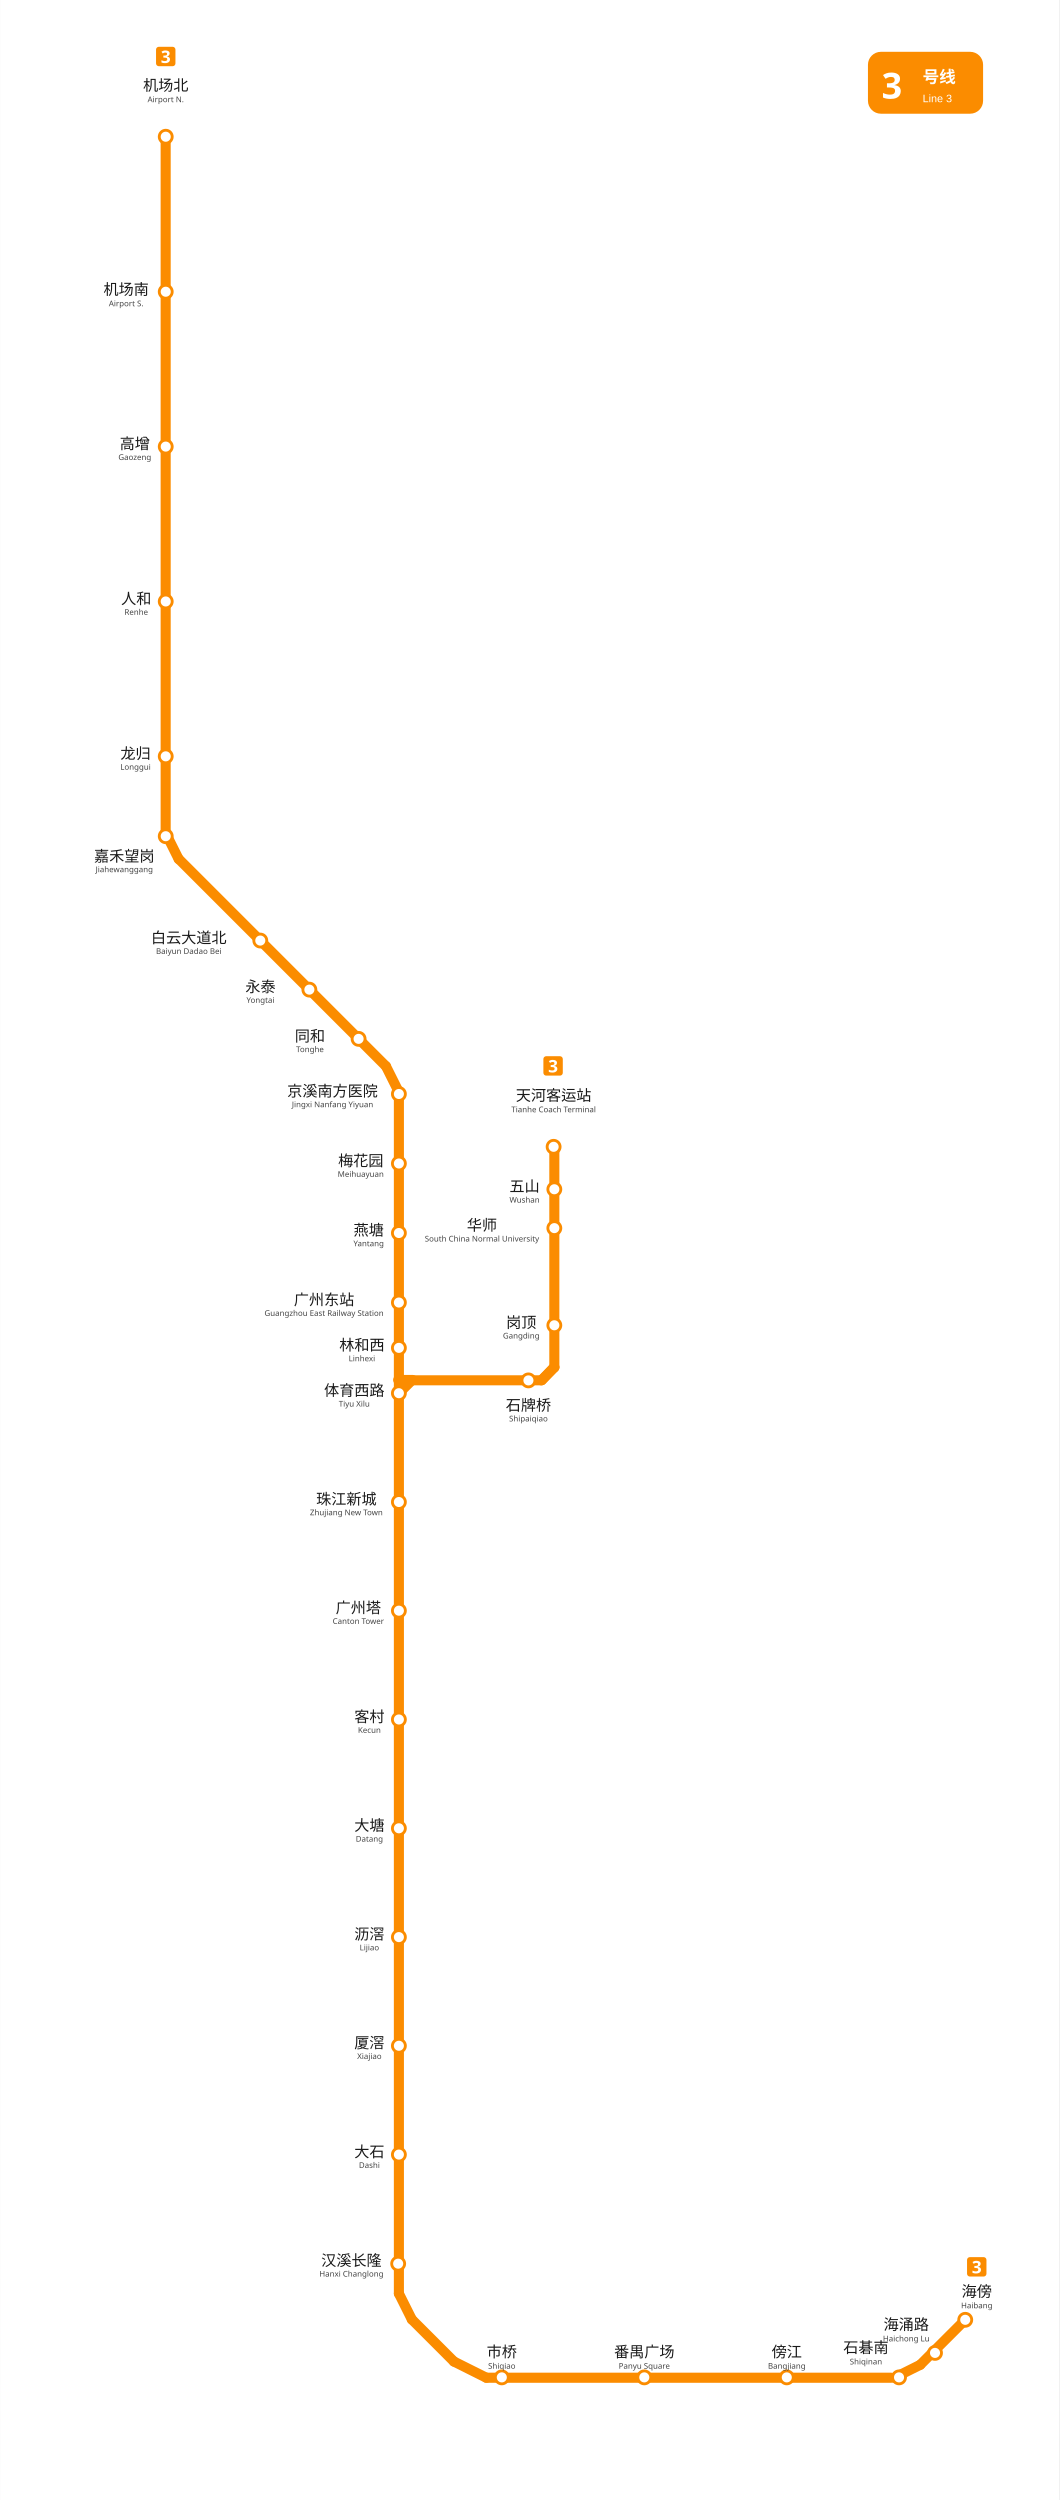
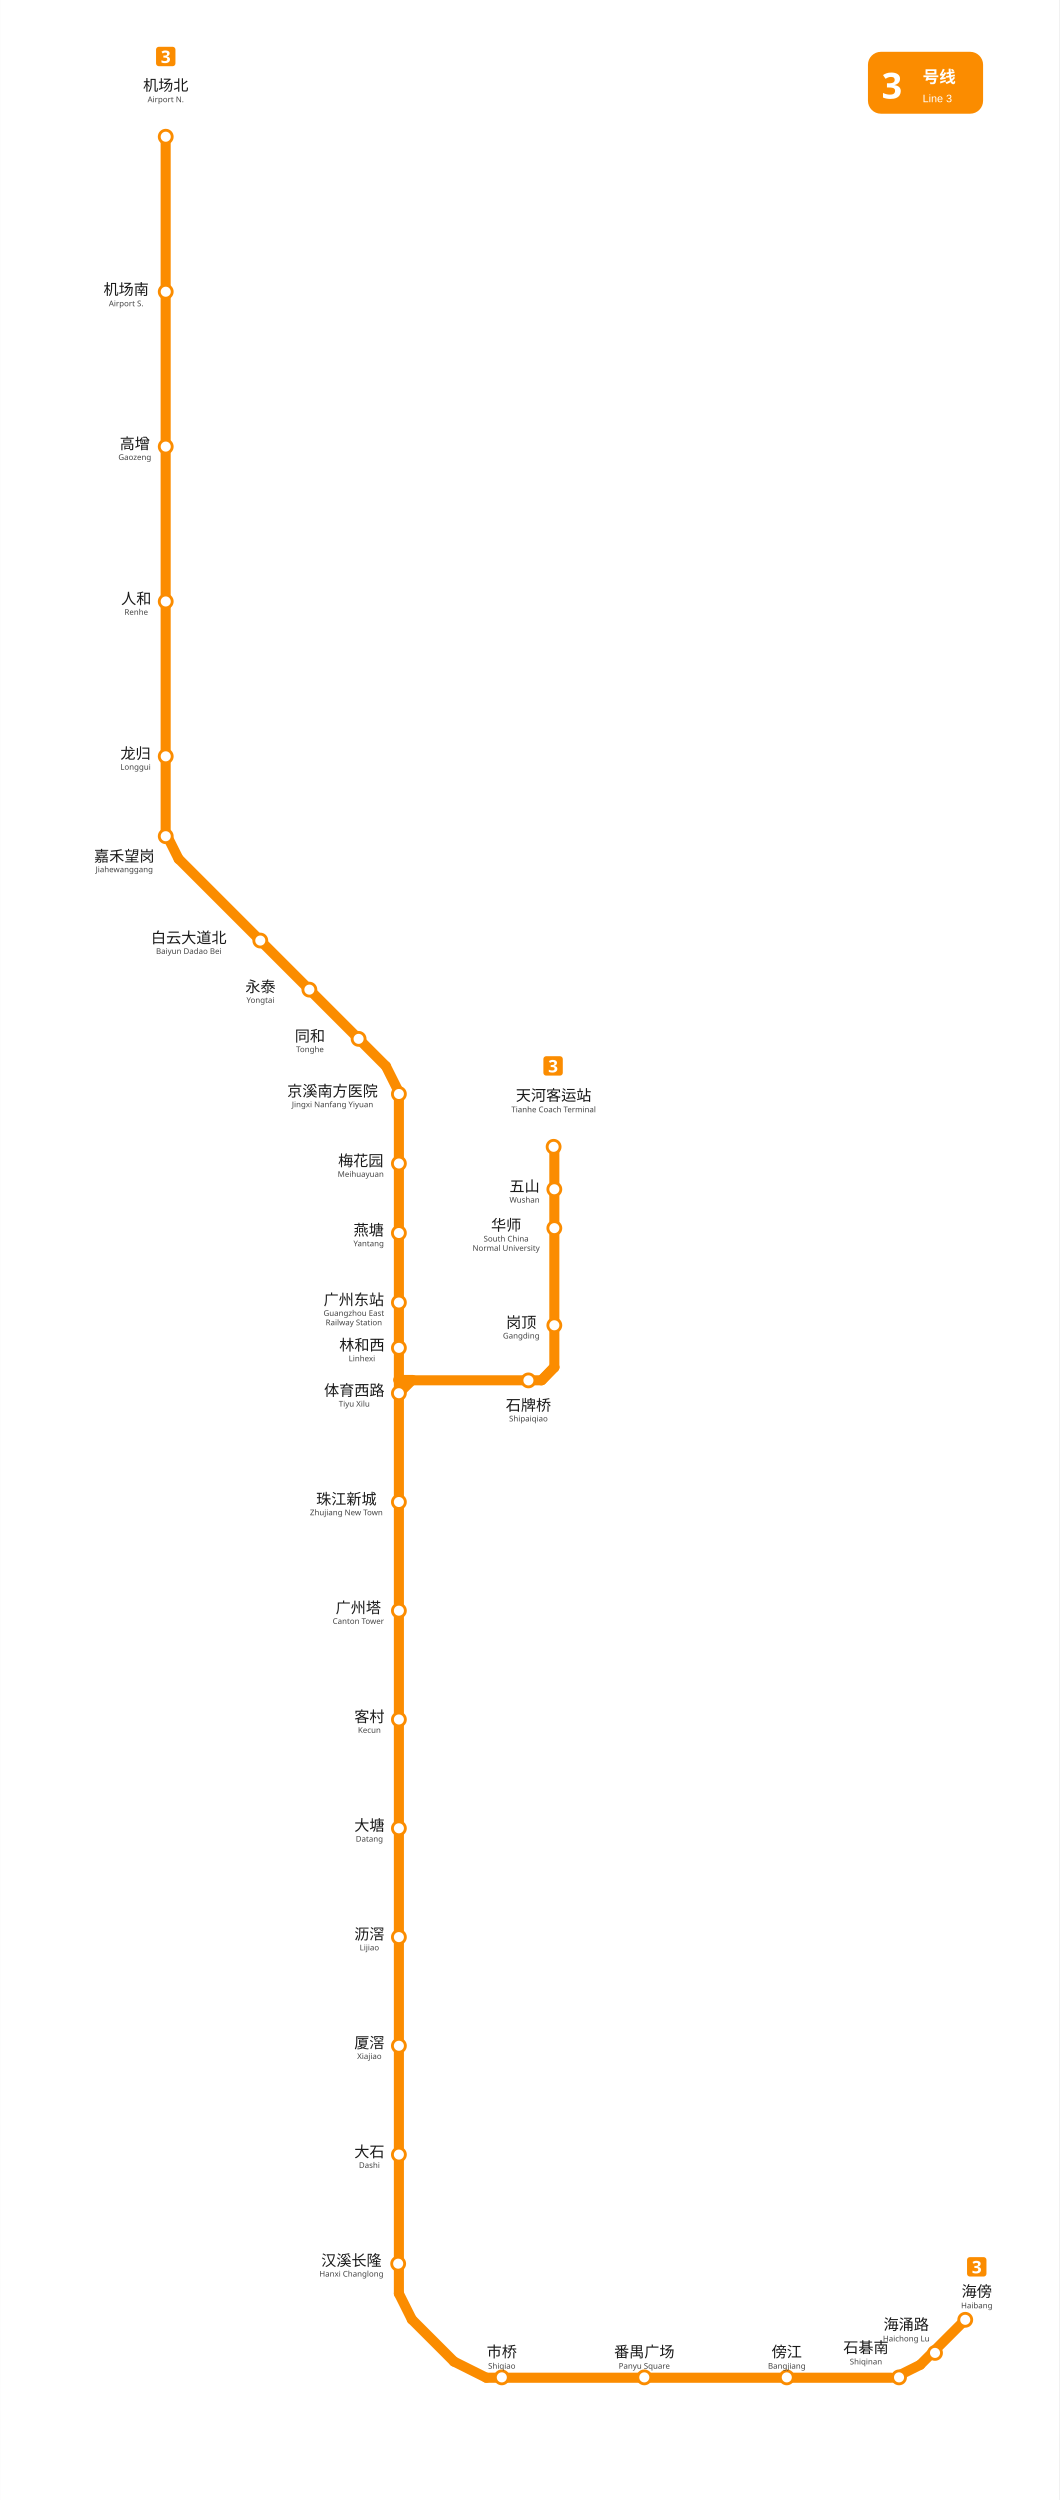
<svg xmlns="http://www.w3.org/2000/svg" viewBox="1383.5 -2.8 735.7 1737.0" width="736" height="1737">
  <rect x="1383.45" y="-2.8" width="735.75" height="1737.05" fill="#ffffff" />
  <g id="走廊">
    <line x1="1768.50" y1="794.25" x2="1768.50" y2="947.25" style="fill:none;stroke:#FB8C00;stroke-width:7;stroke-linecap:round" />
    <line x1="1669.50" y1="956.25" x2="1660.50" y2="965.25" style="fill:none;stroke:#FB8C00;stroke-width:7;stroke-linecap:round" />
    <line x1="1759.50" y1="956.25" x2="1669.50" y2="956.25" style="fill:none;stroke:#FB8C00;stroke-width:7;stroke-linecap:round" />
    <line x1="1759.50" y1="956.25" x2="1768.50" y2="947.25" style="fill:none;stroke:#FB8C00;stroke-width:7;stroke-linecap:round" />
    <line x1="1498.45" y1="92.25" x2="1498.45" y2="578.25" style="fill:none;stroke:#FB8C00;stroke-width:7;stroke-linecap:round" />
    <line x1="1507.50" y1="594.00" x2="1651.50" y2="738.00" style="fill:none;stroke:#FB8C00;stroke-width:7;stroke-linecap:round" />
    <line x1="1498.45" y1="576.00" x2="1507.50" y2="594.09" style="fill:none;stroke:#FB8C00;stroke-width:7;stroke-linecap:round" />
    <line x1="1660.50" y1="756.00" x2="1651.50" y2="738.00" style="fill:none;stroke:#FB8C00;stroke-width:7;stroke-linecap:round" />
    <line x1="1721.25" y1="1649.25" x2="1698.75" y2="1638.00" style="fill:none;stroke:#FB8C00;stroke-width:7;stroke-linecap:round" />
    <line x1="1660.50" y1="1590.75" x2="1669.50" y2="1608.75" style="fill:none;stroke:#FB8C00;stroke-width:7;stroke-linecap:round" />
    <line x1="1669.50" y1="1608.75" x2="1698.75" y2="1638.00" style="fill:none;stroke:#FB8C00;stroke-width:7;stroke-linecap:round" />
    <line x1="2002.50" y1="1649.25" x2="1721.25" y2="1649.25" style="fill:none;stroke:#FB8C00;stroke-width:7;stroke-linecap:round" />
    <line x1="2004.75" y1="1649.25" x2="2022.75" y2="1640.25" style="fill:none;stroke:#FB8C00;stroke-width:7;stroke-linecap:round" />
    <line x1="2022.75" y1="1640.25" x2="2054.20" y2="1608.80" style="fill:none;stroke:#FB8C00;stroke-width:7;stroke-linecap:round" />
    <line x1="1660.5" y1="965.2" x2="1660.5" y2="964.7" style="fill:none;stroke:#FB8C00;stroke-width:7;stroke-linecap:round" />
    <line x1="1660.0" y1="956.0" x2="1670.0" y2="956.0" style="fill:none;stroke:#FB8C00;stroke-width:7;stroke-linecap:round" />
    <line x1="1760.0" y1="956.0" x2="1768.5" y2="947.0" style="fill:none;stroke:#FB8C00;stroke-width:7;stroke-linecap:round" />
    <line x1="1660.5" y1="756.0" x2="1660.5" y2="956.0" style="fill:none;stroke:#FB8C00;stroke-width:7;stroke-linecap:round" />
    <line x1="1660.5" y1="956.0" x2="1660.5" y2="1590.75" style="fill:none;stroke:#FB8C00;stroke-width:7;stroke-linecap:round" />
  </g>
  <g id="站圆">
    <circle cx="2054.0" cy="1609.0" r="4.5" data-nm="海傍" style="fill:#FFFFFF;stroke:#FB8C00;stroke-width:2" />
    <circle cx="2033.0" cy="1632.0" r="4.5" data-nm="海涌路" style="fill:#FFFFFF;stroke:#FB8C00;stroke-width:2" />
    <circle cx="2008.0" cy="1649.0" r="4.5" data-nm="石碁南" style="fill:#FFFFFF;stroke:#FB8C00;stroke-width:2" />
    <circle cx="1930.0" cy="1649.0" r="4.5" data-nm="傍江" style="fill:#FFFFFF;stroke:#FB8C00;stroke-width:2" />
    <circle cx="1831.0" cy="1649.0" r="4.5" data-nm="番禺广场" style="fill:#FFFFFF;stroke:#FB8C00;stroke-width:2" />
    <circle cx="1732.0" cy="1649.0" r="4.5" data-nm="市桥" style="fill:#FFFFFF;stroke:#FB8C00;stroke-width:2" />
    <circle cx="1660.0" cy="1570.0" r="4.5" data-nm="汉溪长隆" style="fill:#FFFFFF;stroke:#FB8C00;stroke-width:2" />
    <circle cx="1660.5" cy="1494.2" r="4.5" data-nm="大石" style="fill:#FFFFFF;stroke:#FB8C00;stroke-width:2" />
    <circle cx="1660.5" cy="1418.6" r="4.5" data-nm="厦滘" style="fill:#FFFFFF;stroke:#FB8C00;stroke-width:2" />
    <circle cx="1660.5" cy="1343.1" r="4.5" data-nm="沥滘" style="fill:#FFFFFF;stroke:#FB8C00;stroke-width:2" />
    <circle cx="1660.5" cy="1267.5" r="4.5" data-nm="大塘" style="fill:#FFFFFF;stroke:#FB8C00;stroke-width:2" />
    <circle cx="1660.5" cy="1191.9" r="4.5" data-nm="客村" style="fill:#FFFFFF;stroke:#FB8C00;stroke-width:2" />
    <circle cx="1660.5" cy="1116.3" r="4.5" data-nm="广州塔" style="fill:#FFFFFF;stroke:#FB8C00;stroke-width:2" />
    <circle cx="1660.5" cy="1040.8" r="4.5" data-nm="珠江新城" style="fill:#FFFFFF;stroke:#FB8C00;stroke-width:2" />
    <circle cx="1660.5" cy="965.2" r="4.5" data-nm="体育西路" style="fill:#FFFFFF;stroke:#FB8C00;stroke-width:2" />
    <circle cx="1750.5" cy="956.3" r="4.5" data-nm="石牌桥" style="fill:#FFFFFF;stroke:#FB8C00;stroke-width:2" />
    <circle cx="1768.5" cy="918.0" r="4.5" data-nm="岗顶" style="fill:#FFFFFF;stroke:#FB8C00;stroke-width:2" />
    <circle cx="1768.5" cy="850.5" r="4.5" data-nm="华师" style="fill:#FFFFFF;stroke:#FB8C00;stroke-width:2" />
    <circle cx="1768.5" cy="823.5" r="4.5" data-nm="五山" style="fill:#FFFFFF;stroke:#FB8C00;stroke-width:2" />
    <circle cx="1768.0" cy="794.0" r="4.5" data-nm="天河客运站" style="fill:#FFFFFF;stroke:#FB8C00;stroke-width:2" />
    <circle cx="1660.5" cy="933.7" r="4.5" data-nm="林和西" style="fill:#FFFFFF;stroke:#FB8C00;stroke-width:2" />
    <circle cx="1660.5" cy="902.2" r="4.5" data-nm="广州东站" style="fill:#FFFFFF;stroke:#FB8C00;stroke-width:2" />
    <circle cx="1660.5" cy="853.9" r="4.5" data-nm="燕塘" style="fill:#FFFFFF;stroke:#FB8C00;stroke-width:2" />
    <circle cx="1660.5" cy="805.6" r="4.5" data-nm="梅花园" style="fill:#FFFFFF;stroke:#FB8C00;stroke-width:2" />
    <circle cx="1660.5" cy="757.3" r="4.5" data-nm="京溪南方医院" style="fill:#FFFFFF;stroke:#FB8C00;stroke-width:2" />
    <circle cx="1632.5" cy="719.0" r="4.5" data-nm="同和" style="fill:#FFFFFF;stroke:#FB8C00;stroke-width:2" />
    <circle cx="1598.3" cy="684.8" r="4.5" data-nm="永泰" style="fill:#FFFFFF;stroke:#FB8C00;stroke-width:2" />
    <circle cx="1564.2" cy="650.7" r="4.5" data-nm="白云大道北" style="fill:#FFFFFF;stroke:#FB8C00;stroke-width:2" />
    <circle cx="1498.5" cy="578.2" r="4.5" data-nm="嘉禾望岗" style="fill:#FFFFFF;stroke:#FB8C00;stroke-width:2" />
    <circle cx="1498.5" cy="522.7" r="4.5" data-nm="龙归" style="fill:#FFFFFF;stroke:#FB8C00;stroke-width:2" />
    <circle cx="1498.5" cy="415.1" r="4.5" data-nm="人和" style="fill:#FFFFFF;stroke:#FB8C00;stroke-width:2" />
    <circle cx="1498.5" cy="307.5" r="4.5" data-nm="高增" style="fill:#FFFFFF;stroke:#FB8C00;stroke-width:2" />
    <circle cx="1498.5" cy="199.9" r="4.5" data-nm="机场南" style="fill:#FFFFFF;stroke:#FB8C00;stroke-width:2" />
    <circle cx="1498.5" cy="92.2" r="4.5" data-nm="机场北" style="fill:#FFFFFF;stroke:#FB8C00;stroke-width:2" />
  </g>
  <g id="线路徽标">
    <g data-badge="header" transform="translate(1986.4 33.2)" data-ink="#FFFFFF" data-box="1986.4,33.2,2066.4,76.2" data-chip="1986.4,33.2,2066.4,76.2">
      <rect x="0" y="0" width="80.0" height="43.0" rx="9.0" fill="#FB8C00" />
      <text x="9.5" y="32.5" font-family="'Microsoft YaHei', sans-serif" font-size="25" font-weight="bold" fill="#FFFFFF">3</text>
      <text x="38.0" y="21.5" font-family="'Microsoft YaHei', sans-serif" font-size="11.5" font-weight="600" fill="#FFFFFF">号线</text>
      <text x="38.0" y="35.0" font-family="Arial, sans-serif" font-size="7.5" fill="#FFFFFF">Line 3</text>
    </g>
    <g data-badge="chip" transform="translate(2055.25 1565.45)" data-box="2055.3,1565.5,2068.8,1579">
      <path d="M11.54 13.49h-9.59c-1.07 0 -1.95 -0.88 -1.95 -1.95v-9.59c0 -1.07 0.88 -1.95 1.95 -1.95h9.59c1.07 0 1.95 0.88 1.95 1.95v9.59C13.49 12.61 12.61 13.49 11.54 13.49z" fill="#FB8C00" />
      <path d="M9.44 4.59c0 0.59 -0.18 1.06 -0.53 1.42c-0.36 0.35 -0.79 0.59 -1.31 0.72v0.04c0.68 0.09 1.2 0.3 1.56 0.64c0.36 0.34 0.54 0.78 0.54 1.34c0 0.5 -0.12 0.94 -0.37 1.34c-0.24 0.4 -0.62 0.71 -1.13 0.94c-0.51 0.23 -1.16 0.34 -1.96 0.34c-0.93 0 -1.75 -0.16 -2.47 -0.47v-1.54c0.37 0.18 0.75 0.32 1.15 0.42s0.78 0.14 1.13 0.14c0.65 0 1.1 -0.11 1.36 -0.34c0.26 -0.22 0.39 -0.54 0.39 -0.95c0 -0.23 -0.06 -0.43 -0.18 -0.6s-0.33 -0.29 -0.63 -0.38c-0.3 -0.08 -0.72 -0.13 -1.25 -0.13h-0.65v-1.39h0.66c0.53 0 0.93 -0.05 1.21 -0.15c0.28 -0.1 0.46 -0.24 0.56 -0.41s0.15 -0.37 0.15 -0.59c0 -0.3 -0.09 -0.54 -0.28 -0.71c-0.19 -0.17 -0.5 -0.26 -0.94 -0.26c-0.41 0 -0.76 0.07 -1.07 0.22c-0.3 0.14 -0.56 0.28 -0.76 0.41l-0.84 -1.25c0.34 -0.24 0.73 -0.44 1.18 -0.6s0.99 -0.24 1.61 -0.24c0.88 0 1.58 0.18 2.09 0.53C9.18 3.44 9.44 3.94 9.44 4.59z" fill="#FFFFFF" />
    </g>
    <g data-badge="chip" transform="translate(1491.76 29.71)" data-box="1491.8,29.7,1505.2,43.2">
      <path d="M11.54 13.49h-9.59c-1.07 0 -1.95 -0.88 -1.95 -1.95v-9.59c0 -1.07 0.88 -1.95 1.95 -1.95h9.59c1.07 0 1.95 0.88 1.95 1.95v9.59C13.49 12.61 12.61 13.49 11.54 13.49z" fill="#FB8C00" />
      <path d="M9.44 4.59c0 0.59 -0.18 1.06 -0.53 1.42c-0.36 0.35 -0.79 0.59 -1.31 0.72v0.04c0.68 0.09 1.2 0.3 1.56 0.64c0.36 0.34 0.54 0.78 0.54 1.34c0 0.5 -0.12 0.94 -0.37 1.34c-0.24 0.4 -0.62 0.71 -1.13 0.94c-0.51 0.23 -1.16 0.34 -1.96 0.34c-0.93 0 -1.75 -0.16 -2.47 -0.47v-1.54c0.37 0.18 0.75 0.32 1.15 0.42s0.78 0.14 1.13 0.14c0.65 0 1.1 -0.11 1.36 -0.34c0.26 -0.22 0.39 -0.54 0.39 -0.95c0 -0.23 -0.06 -0.43 -0.18 -0.6s-0.33 -0.29 -0.63 -0.38c-0.3 -0.08 -0.72 -0.13 -1.25 -0.13h-0.65v-1.39h0.66c0.53 0 0.93 -0.05 1.21 -0.15c0.28 -0.1 0.46 -0.24 0.56 -0.41s0.15 -0.37 0.15 -0.59c0 -0.3 -0.09 -0.54 -0.28 -0.71c-0.19 -0.17 -0.5 -0.26 -0.94 -0.26c-0.41 0 -0.76 0.07 -1.07 0.22c-0.3 0.14 -0.56 0.28 -0.76 0.41l-0.84 -1.25c0.34 -0.24 0.73 -0.44 1.18 -0.6s0.99 -0.24 1.61 -0.24c0.88 0 1.58 0.18 2.09 0.53C9.18 3.44 9.44 3.94 9.44 4.59z" fill="#FFFFFF" />
    </g>
    <g data-badge="chip" transform="translate(1760.89 731.056)" data-box="1760.9,731.1,1774.4,744.5">
      <path d="M11.54 13.49h-9.59c-1.07 0 -1.95 -0.88 -1.95 -1.95v-9.59c0 -1.07 0.88 -1.95 1.95 -1.95h9.59c1.07 0 1.95 0.88 1.95 1.95v9.59C13.49 12.61 12.61 13.49 11.54 13.49z" fill="#FB8C00" />
      <path d="M9.44 4.59c0 0.59 -0.18 1.06 -0.53 1.42c-0.36 0.35 -0.79 0.59 -1.31 0.72v0.04c0.68 0.09 1.2 0.3 1.56 0.64c0.36 0.34 0.54 0.78 0.54 1.34c0 0.5 -0.12 0.94 -0.37 1.34c-0.24 0.4 -0.62 0.71 -1.13 0.94c-0.51 0.23 -1.16 0.34 -1.96 0.34c-0.93 0 -1.75 -0.16 -2.47 -0.47v-1.54c0.37 0.18 0.75 0.32 1.15 0.42s0.78 0.14 1.13 0.14c0.65 0 1.1 -0.11 1.36 -0.34c0.26 -0.22 0.39 -0.54 0.39 -0.95c0 -0.23 -0.06 -0.43 -0.18 -0.6s-0.33 -0.29 -0.63 -0.38c-0.3 -0.08 -0.72 -0.13 -1.25 -0.13h-0.65v-1.39h0.66c0.53 0 0.93 -0.05 1.21 -0.15c0.28 -0.1 0.46 -0.24 0.56 -0.41s0.15 -0.37 0.15 -0.59c0 -0.3 -0.09 -0.54 -0.28 -0.71c-0.19 -0.17 -0.5 -0.26 -0.94 -0.26c-0.41 0 -0.76 0.07 -1.07 0.22c-0.3 0.14 -0.56 0.28 -0.76 0.41l-0.84 -1.25c0.34 -0.24 0.73 -0.44 1.18 -0.6s0.99 -0.24 1.61 -0.24c0.88 0 1.58 0.18 2.09 0.53C9.18 3.44 9.44 3.94 9.44 4.59z" fill="#FFFFFF" />
    </g>
  </g>
  <g id="站名标注" font-family="'Microsoft YaHei', 'PingFang SC', sans-serif">
    <text x="2062.0" y="1593.0" text-anchor="middle" font-size="10.5" font-weight="500" fill="#1a1a1a">海傍</text>
    <text x="2062.0" y="1601.0" text-anchor="middle" font-size="5.5" fill="#444444">Haibang</text>
    <text x="1930.0" y="1635.0" text-anchor="middle" font-size="10.5" font-weight="500" fill="#1a1a1a">傍江</text>
    <text x="1930.0" y="1643.0" text-anchor="middle" font-size="5.5" fill="#444444">Bangjiang</text>
    <text x="1831.0" y="1635.0" text-anchor="middle" font-size="10.5" font-weight="500" fill="#1a1a1a">番禺广场</text>
    <text x="1831.0" y="1643.0" text-anchor="middle" font-size="5.5" fill="#444444">Panyu Square</text>
    <text x="1627.5" y="1571.5" text-anchor="middle" font-size="10.5" font-weight="500" fill="#1a1a1a">汉溪长隆</text>
    <text x="1627.5" y="1579.0" text-anchor="middle" font-size="5.5" fill="#444444">Hanxi Changlong</text>
    <text x="1640.0" y="1496.0" text-anchor="middle" font-size="10.5" font-weight="500" fill="#1a1a1a">大石</text>
    <text x="1640.0" y="1503.5" text-anchor="middle" font-size="5.5" fill="#444444">Dashi</text>
    <text x="1640.0" y="1420.3" text-anchor="middle" font-size="10.5" font-weight="500" fill="#1a1a1a">厦滘</text>
    <text x="1640.0" y="1427.8" text-anchor="middle" font-size="5.5" fill="#444444">Xiajiao</text>
    <text x="1640.0" y="1344.8" text-anchor="middle" font-size="10.5" font-weight="500" fill="#1a1a1a">沥滘</text>
    <text x="1640.0" y="1352.3" text-anchor="middle" font-size="5.5" fill="#444444">Lijiao</text>
    <text x="1640.0" y="1269.2" text-anchor="middle" font-size="10.5" font-weight="500" fill="#1a1a1a">大塘</text>
    <text x="1640.0" y="1276.8" text-anchor="middle" font-size="5.5" fill="#444444">Datang</text>
    <text x="1640.0" y="1193.7" text-anchor="middle" font-size="10.5" font-weight="500" fill="#1a1a1a">客村</text>
    <text x="1640.0" y="1201.2" text-anchor="middle" font-size="5.5" fill="#444444">Kecun</text>
    <text x="1632.3" y="1118.0" text-anchor="middle" font-size="10.5" font-weight="500" fill="#1a1a1a">广州塔</text>
    <text x="1632.3" y="1125.5" text-anchor="middle" font-size="5.5" fill="#444444">Canton Tower</text>
    <text x="1624.0" y="1042.5" text-anchor="middle" font-size="10.5" font-weight="500" fill="#1a1a1a">珠江新城</text>
    <text x="1624.0" y="1050.0" text-anchor="middle" font-size="5.5" fill="#444444">Zhujiang New Town</text>
    <text x="1745.5" y="919.8" text-anchor="middle" font-size="10.5" font-weight="500" fill="#1a1a1a">岗顶</text>
    <text x="1745.5" y="927.2" text-anchor="middle" font-size="5.5" fill="#444444">Gangding</text>
-     <text x="1718.2" y="852.2" text-anchor="middle" font-size="10.5" font-weight="500" fill="#1a1a1a">华师</text>
-     <text x="1718.2" y="859.8" text-anchor="middle" font-size="5.5" fill="#444444">South China Normal University</text>
+     <text x="1735.0" y="852.2" text-anchor="middle" font-size="10.5" font-weight="500" fill="#1a1a1a">华师</text>
+     <text x="1735.0" y="859.8" text-anchor="middle" font-size="5.5" fill="#444444">South China</text>
+     <text x="1735.0" y="866.3" text-anchor="middle" font-size="5.5" fill="#444444">Normal University</text>
    <text x="1747.8" y="825.2" text-anchor="middle" font-size="10.5" font-weight="500" fill="#1a1a1a">五山</text>
    <text x="1747.8" y="832.8" text-anchor="middle" font-size="5.5" fill="#444444">Wushan</text>
    <text x="1768.0" y="762.0" text-anchor="middle" font-size="10.5" font-weight="500" fill="#1a1a1a">天河客运站</text>
    <text x="1768.0" y="770.0" text-anchor="middle" font-size="5.5" fill="#444444">Tianhe Coach Terminal</text>
-     <text x="1608.5" y="904.0" text-anchor="middle" font-size="10.5" font-weight="500" fill="#1a1a1a">广州东站</text>
-     <text x="1608.5" y="911.5" text-anchor="middle" font-size="5.5" fill="#444444">Guangzhou East Railway Station</text>
+     <text x="1629.2" y="904.0" text-anchor="middle" font-size="10.5" font-weight="500" fill="#1a1a1a">广州东站</text>
+     <text x="1629.2" y="911.5" text-anchor="middle" font-size="5.5" fill="#444444">Guangzhou East</text>
+     <text x="1629.2" y="918.0" text-anchor="middle" font-size="5.5" fill="#444444">Railway Station</text>
    <text x="1639.5" y="855.6" text-anchor="middle" font-size="10.5" font-weight="500" fill="#1a1a1a">燕塘</text>
    <text x="1639.5" y="863.1" text-anchor="middle" font-size="5.5" fill="#444444">Yantang</text>
    <text x="1634.0" y="807.4" text-anchor="middle" font-size="10.5" font-weight="500" fill="#1a1a1a">梅花园</text>
    <text x="1634.0" y="814.9" text-anchor="middle" font-size="5.5" fill="#444444">Meihuayuan</text>
    <text x="1614.4" y="759.0" text-anchor="middle" font-size="10.5" font-weight="500" fill="#1a1a1a">京溪南方医院</text>
    <text x="1614.4" y="766.5" text-anchor="middle" font-size="5.5" fill="#444444">Jingxi Nanfang Yiyuan</text>
    <text x="1598.7" y="720.8" text-anchor="middle" font-size="10.5" font-weight="500" fill="#1a1a1a">同和</text>
    <text x="1598.7" y="728.2" text-anchor="middle" font-size="5.5" fill="#444444">Tonghe</text>
    <text x="1564.3" y="686.5" text-anchor="middle" font-size="10.5" font-weight="500" fill="#1a1a1a">永泰</text>
    <text x="1564.3" y="694.0" text-anchor="middle" font-size="5.5" fill="#444444">Yongtai</text>
    <text x="1514.5" y="652.5" text-anchor="middle" font-size="10.5" font-weight="500" fill="#1a1a1a">白云大道北</text>
    <text x="1514.5" y="660.0" text-anchor="middle" font-size="5.5" fill="#444444">Baiyun Dadao Bei</text>
    <text x="1469.7" y="595.8" text-anchor="middle" font-size="10.5" font-weight="500" fill="#1a1a1a">嘉禾望岗</text>
    <text x="1469.7" y="603.2" text-anchor="middle" font-size="5.5" fill="#444444">Jiahewanggang</text>
    <text x="1477.5" y="524.5" text-anchor="middle" font-size="10.5" font-weight="500" fill="#1a1a1a">龙归</text>
    <text x="1477.5" y="532.0" text-anchor="middle" font-size="5.5" fill="#444444">Longgui</text>
    <text x="1478.0" y="416.9" text-anchor="middle" font-size="10.5" font-weight="500" fill="#1a1a1a">人和</text>
    <text x="1478.0" y="424.4" text-anchor="middle" font-size="5.5" fill="#444444">Renhe</text>
    <text x="1477.0" y="309.2" text-anchor="middle" font-size="10.5" font-weight="500" fill="#1a1a1a">高增</text>
    <text x="1477.0" y="316.8" text-anchor="middle" font-size="5.5" fill="#444444">Gaozeng</text>
    <text x="1471.0" y="202.0" text-anchor="middle" font-size="10.5" font-weight="500" fill="#1a1a1a">机场南</text>
    <text x="1471.0" y="210.0" text-anchor="middle" font-size="5.5" fill="#444444">Airport S.</text>
    <text x="1498.5" y="60.2" text-anchor="middle" font-size="10.5" font-weight="500" fill="#1a1a1a">机场北</text>
    <text x="1498.5" y="68.2" text-anchor="middle" font-size="5.5" fill="#444444">Airport N.</text>
    <text x="2013.0" y="1616.0" text-anchor="middle" font-size="10.5" font-weight="500" fill="#1a1a1a">海涌路</text>
    <text x="2013.0" y="1624.0" text-anchor="middle" font-size="5.5" fill="#444444">Haichong Lu</text>
    <text x="1985.0" y="1632.0" text-anchor="middle" font-size="10.5" font-weight="500" fill="#1a1a1a">石碁南</text>
    <text x="1985.0" y="1640.0" text-anchor="middle" font-size="5.5" fill="#444444">Shiqinan</text>
    <text x="1732.0" y="1635.0" text-anchor="middle" font-size="10.5" font-weight="500" fill="#1a1a1a">市桥</text>
    <text x="1732.0" y="1643.0" text-anchor="middle" font-size="5.5" fill="#444444">Shiqiao</text>
    <text x="1629.5" y="967.0" text-anchor="middle" font-size="10.5" font-weight="500" fill="#1a1a1a">体育西路</text>
    <text x="1629.5" y="974.5" text-anchor="middle" font-size="5.5" fill="#444444">Tiyu Xilu</text>
    <text x="1750.5" y="977.3" text-anchor="middle" font-size="10.5" font-weight="500" fill="#1a1a1a">石牌桥</text>
    <text x="1750.5" y="984.8" text-anchor="middle" font-size="5.5" fill="#444444">Shipaiqiao</text>
    <text x="1634.8" y="935.5" text-anchor="middle" font-size="10.5" font-weight="500" fill="#1a1a1a">林和西</text>
    <text x="1634.8" y="943.0" text-anchor="middle" font-size="5.5" fill="#444444">Linhexi</text>
  </g>
</svg>
